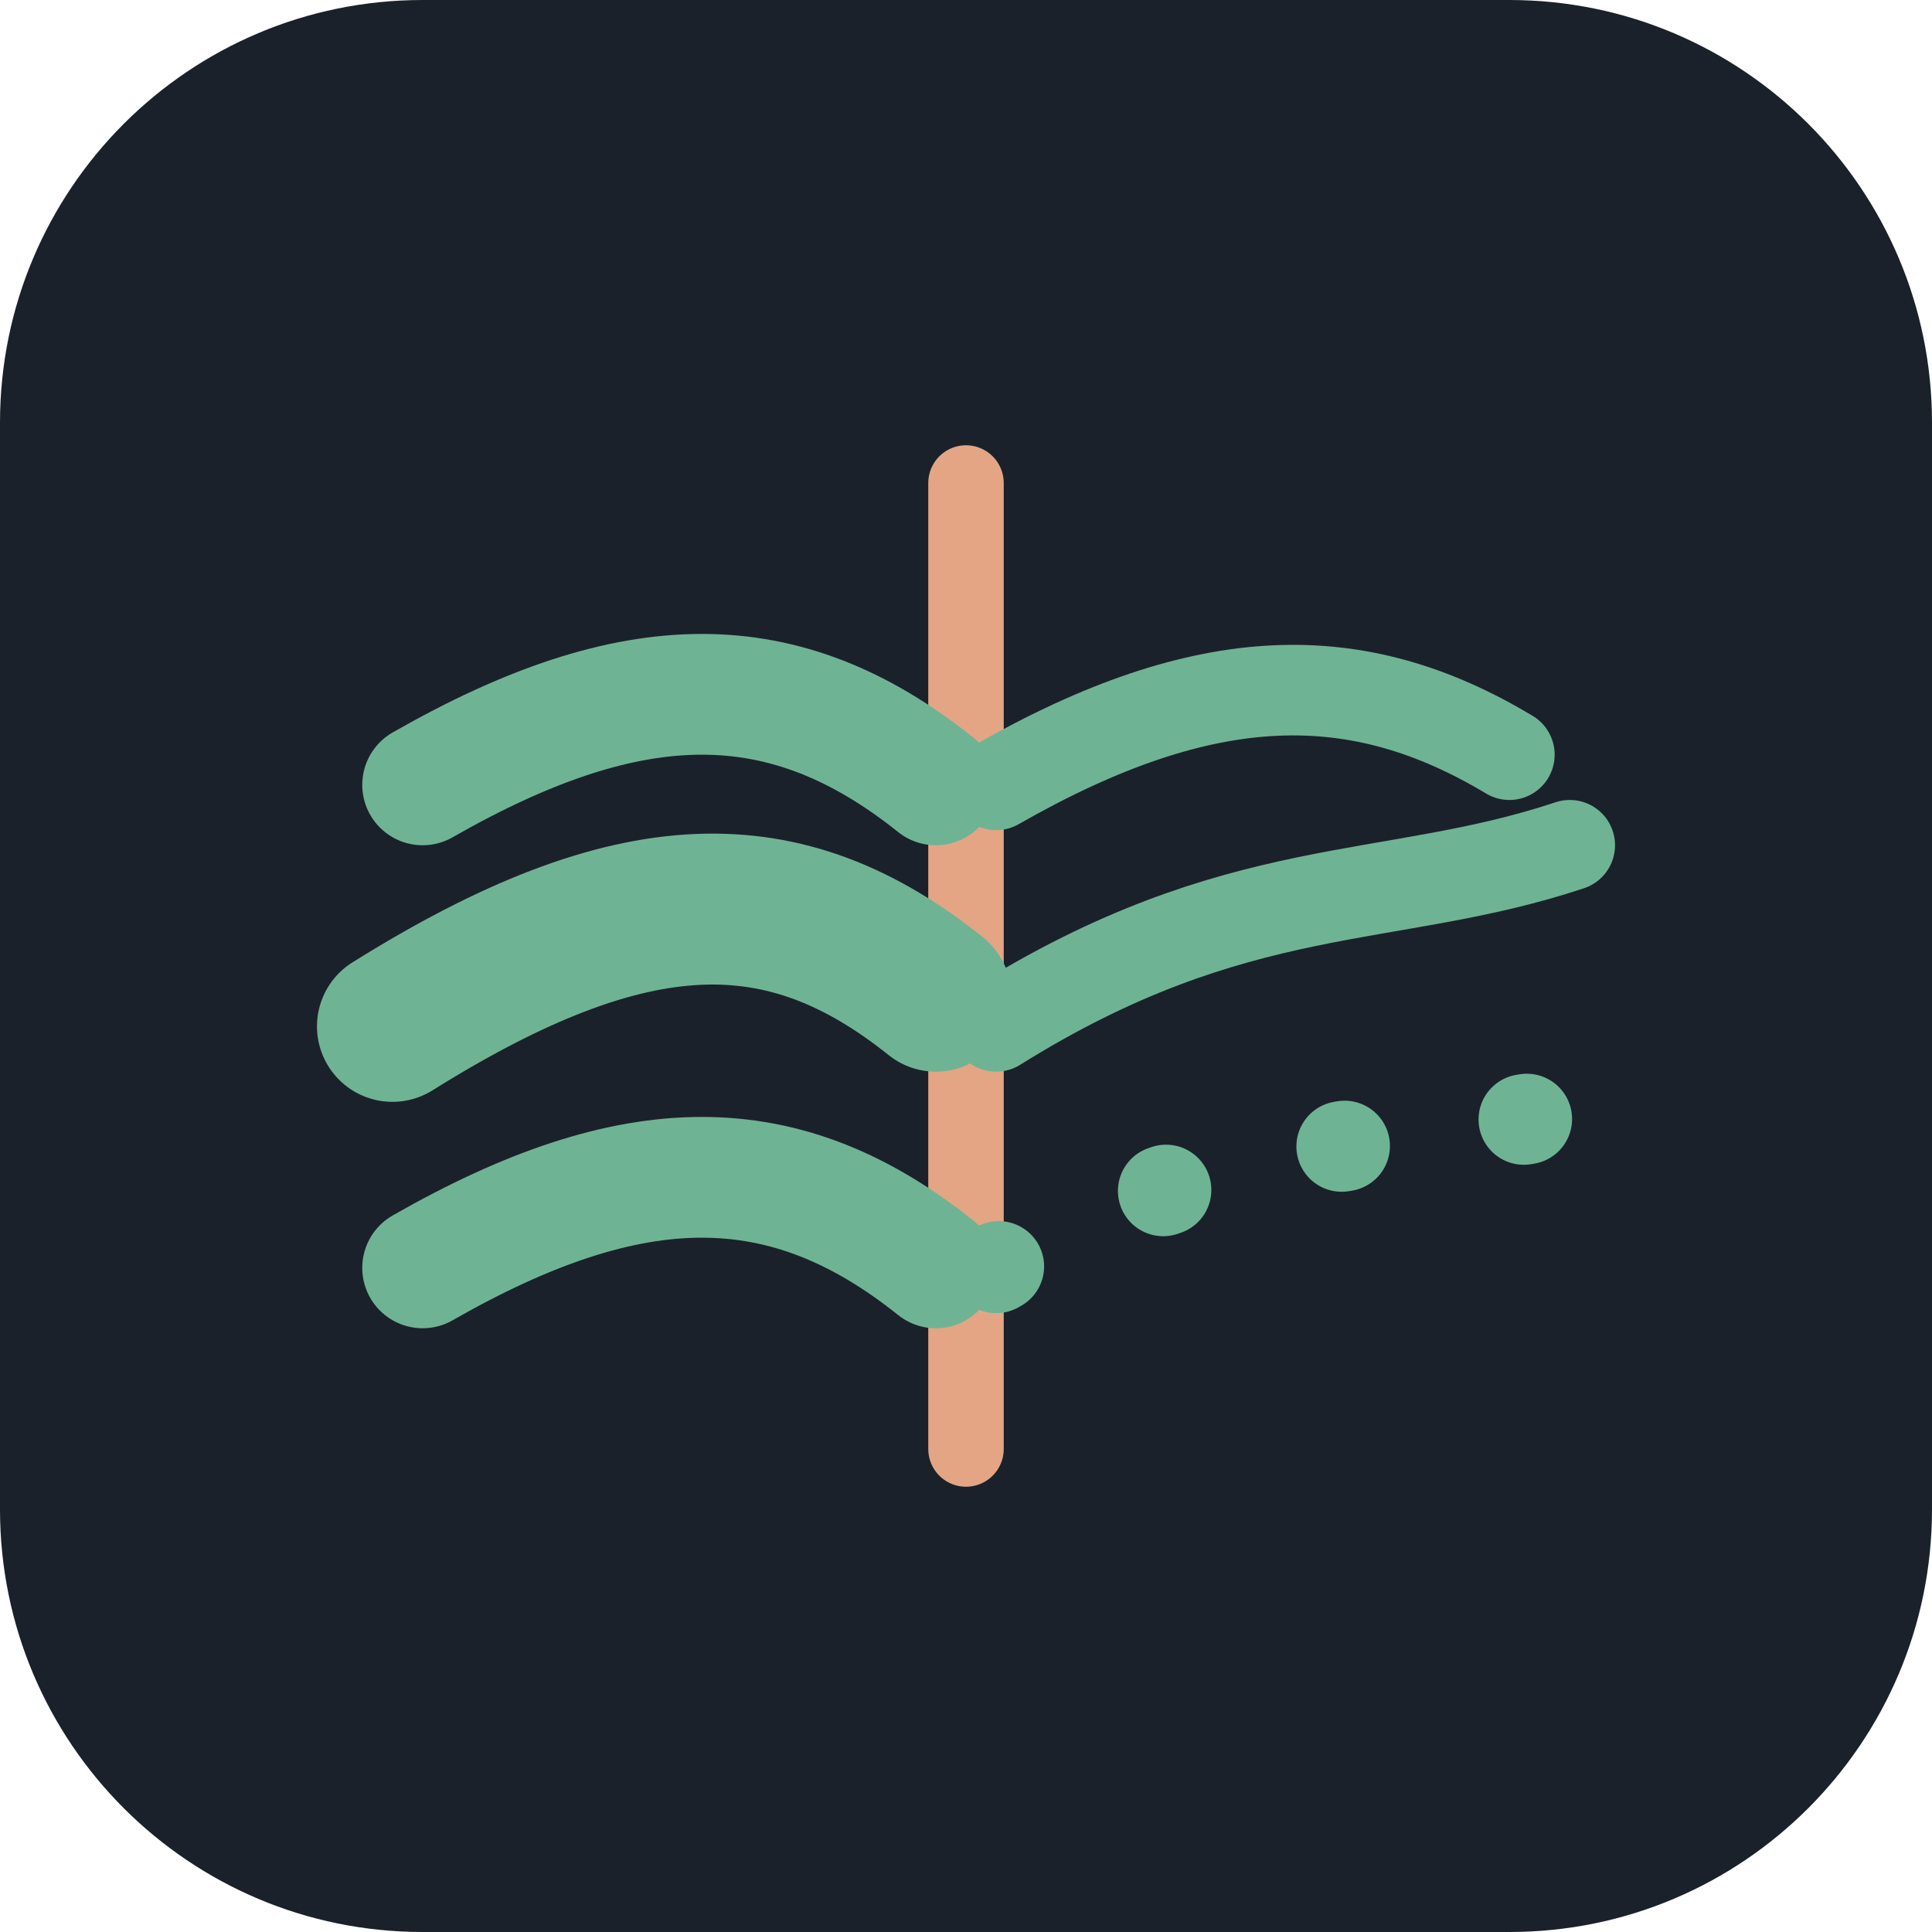
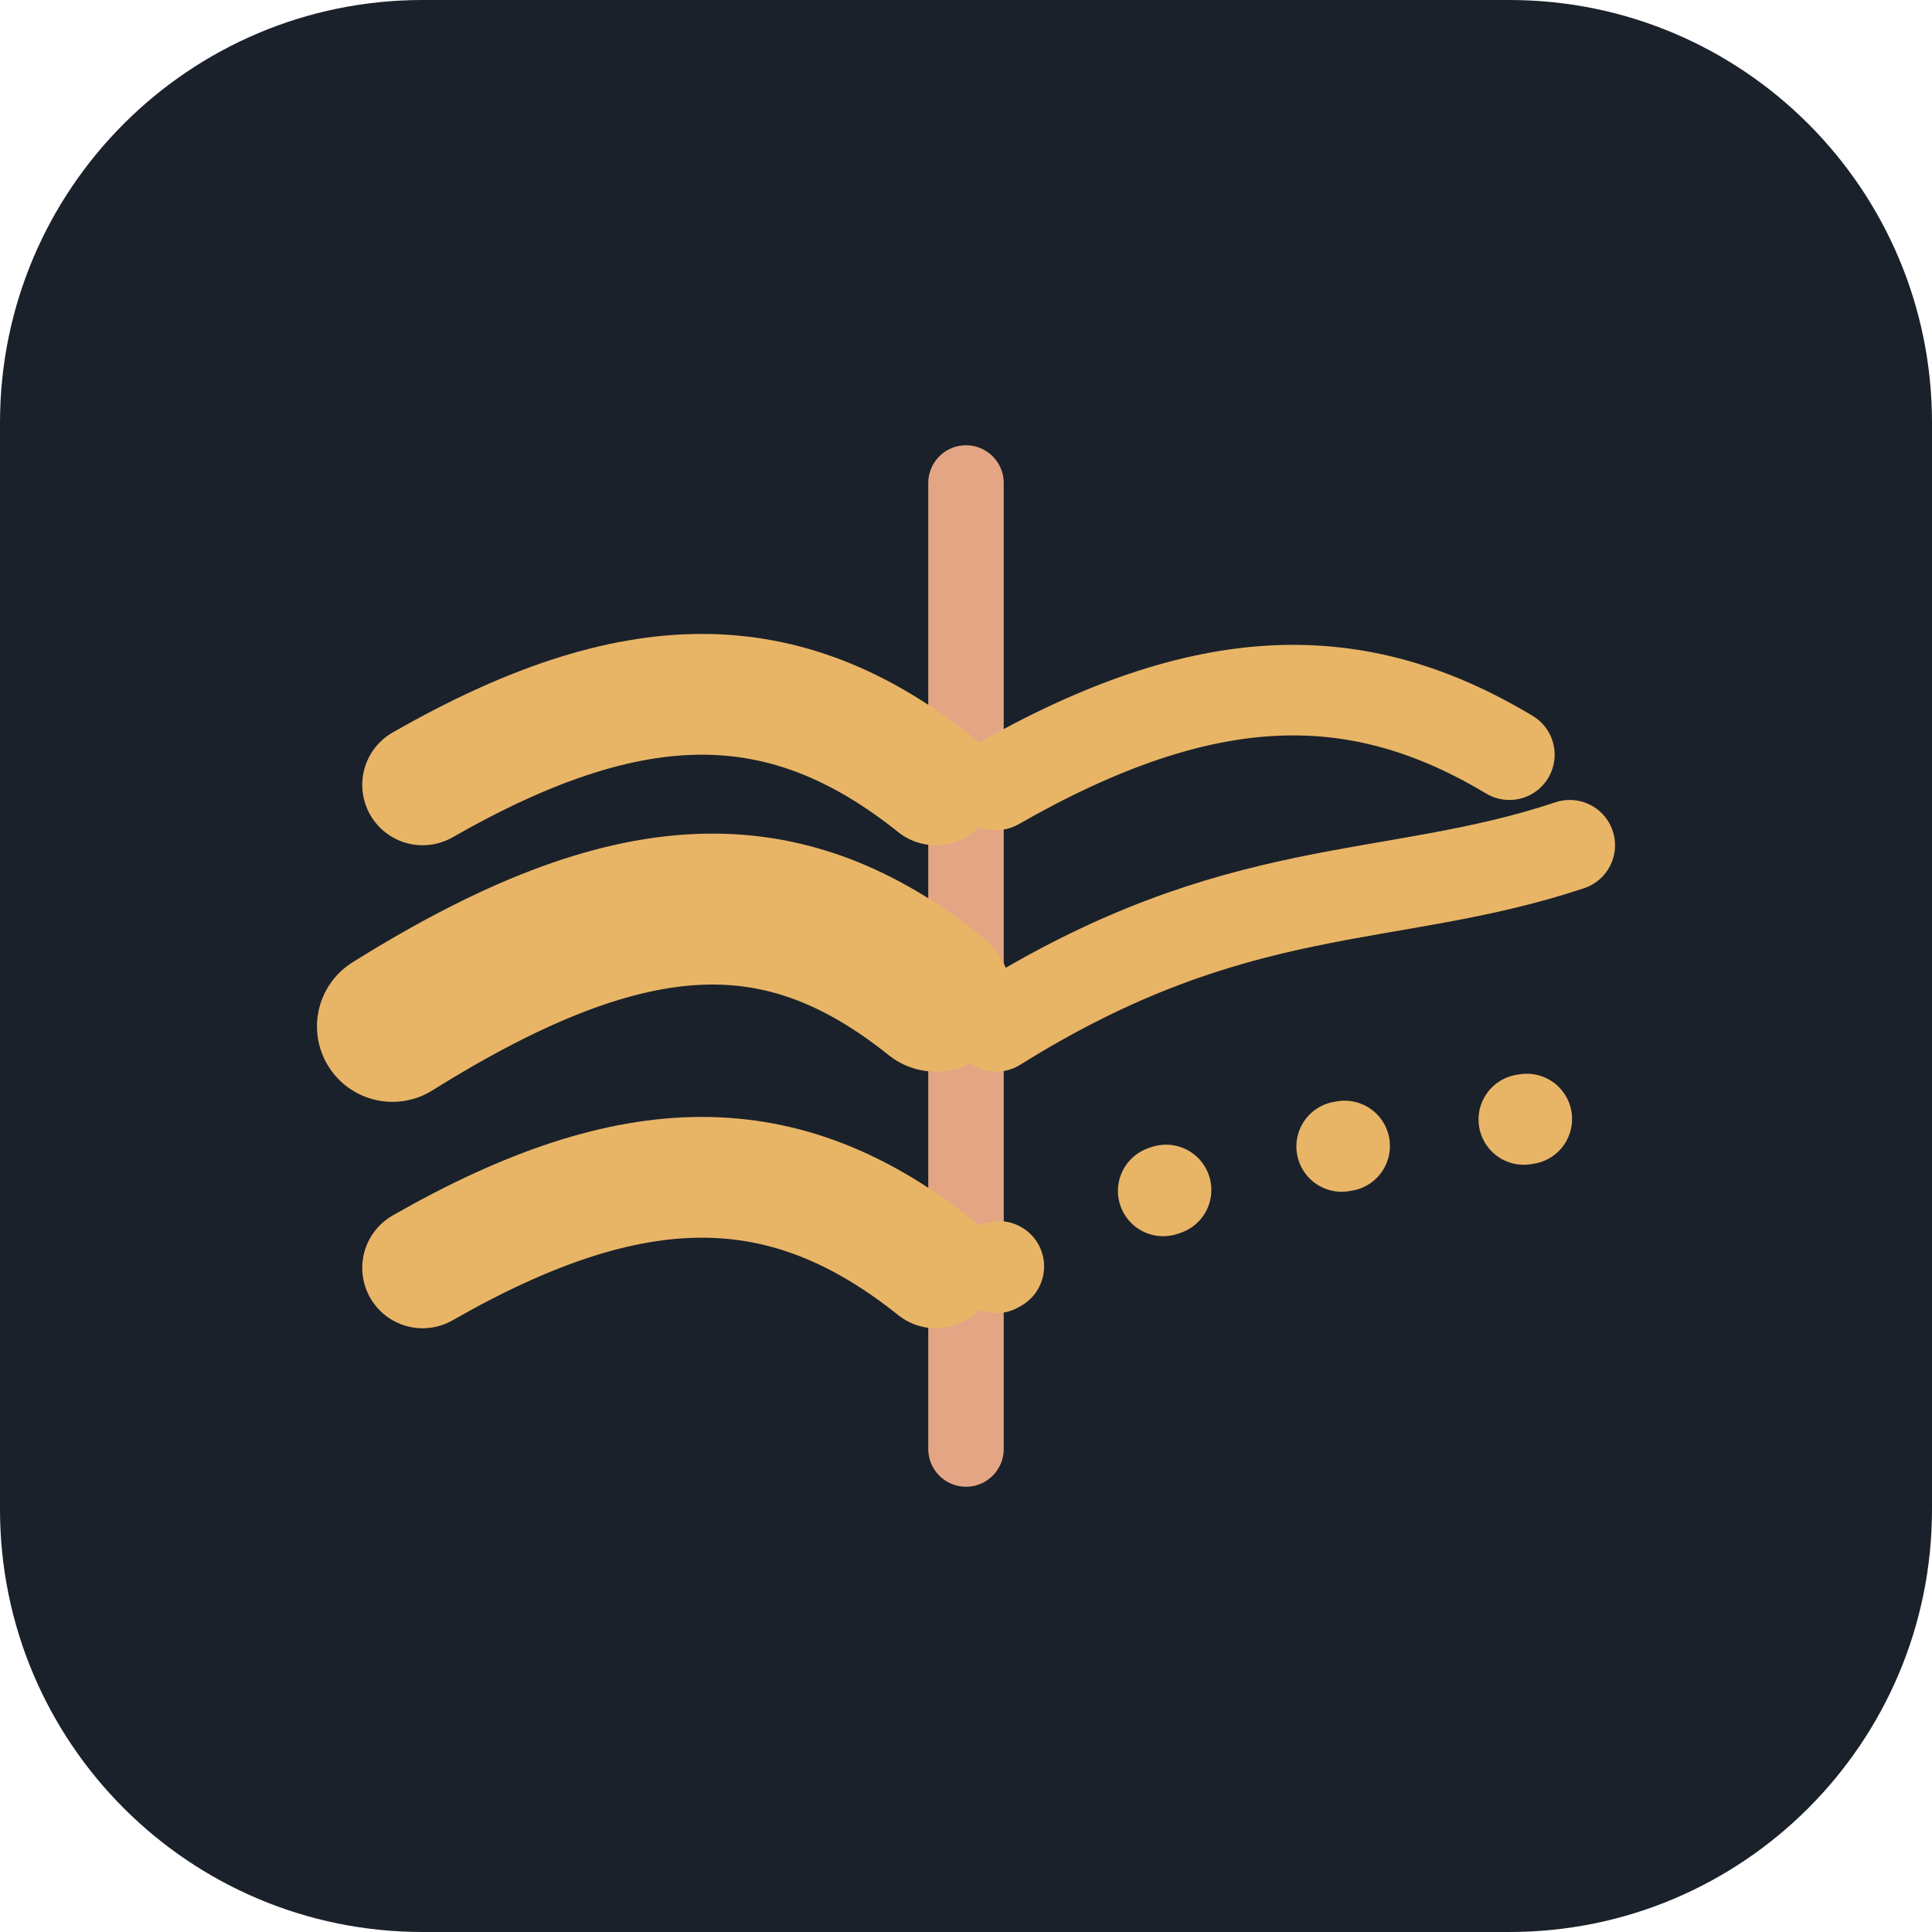
<svg xmlns="http://www.w3.org/2000/svg" width="64" height="64" viewBox="0 0 64 64" role="img" aria-label="riusdegent">
  <rect x="0" y="0" width="64" height="64" rx="14" fill="#1B212A" />
  <line x1="32" y1="16" x2="32" y2="48" stroke="#E3A584" stroke-width="2.5" stroke-linecap="round" />
-   <g fill="none" stroke="#6FB395" stroke-linecap="round">
+   <g fill="none" stroke="#E8B567" stroke-linecap="round">
    <path d="M14 26 C 21 22, 26 22, 31 26" stroke-width="4" />
    <path d="M13 34 C 21 29, 26 29, 31 33" stroke-width="5" />
    <path d="M14 42 C 21 38, 26 38, 31 42" stroke-width="4" />
  </g>
-   <g fill="none" stroke="#6FB395" stroke-linecap="round">
+   <g fill="none" stroke="#E8B567" stroke-linecap="round">
    <path d="M33 26 C 40 22, 45 22, 50 25" stroke-width="3" />
    <path d="M33 34 C 41 29, 46 30, 52 28" stroke-width="3" />
  </g>
-   <path d="M33 42 C 40 38, 45 38, 51 37" fill="none" stroke="#6FB395" stroke-width="3" stroke-linecap="round" stroke-dasharray="0.1 6" />
+   <path d="M33 42 C 40 38, 45 38, 51 37" fill="none" stroke="#E8B567" stroke-width="3" stroke-linecap="round" stroke-dasharray="0.1 6" />
</svg>
